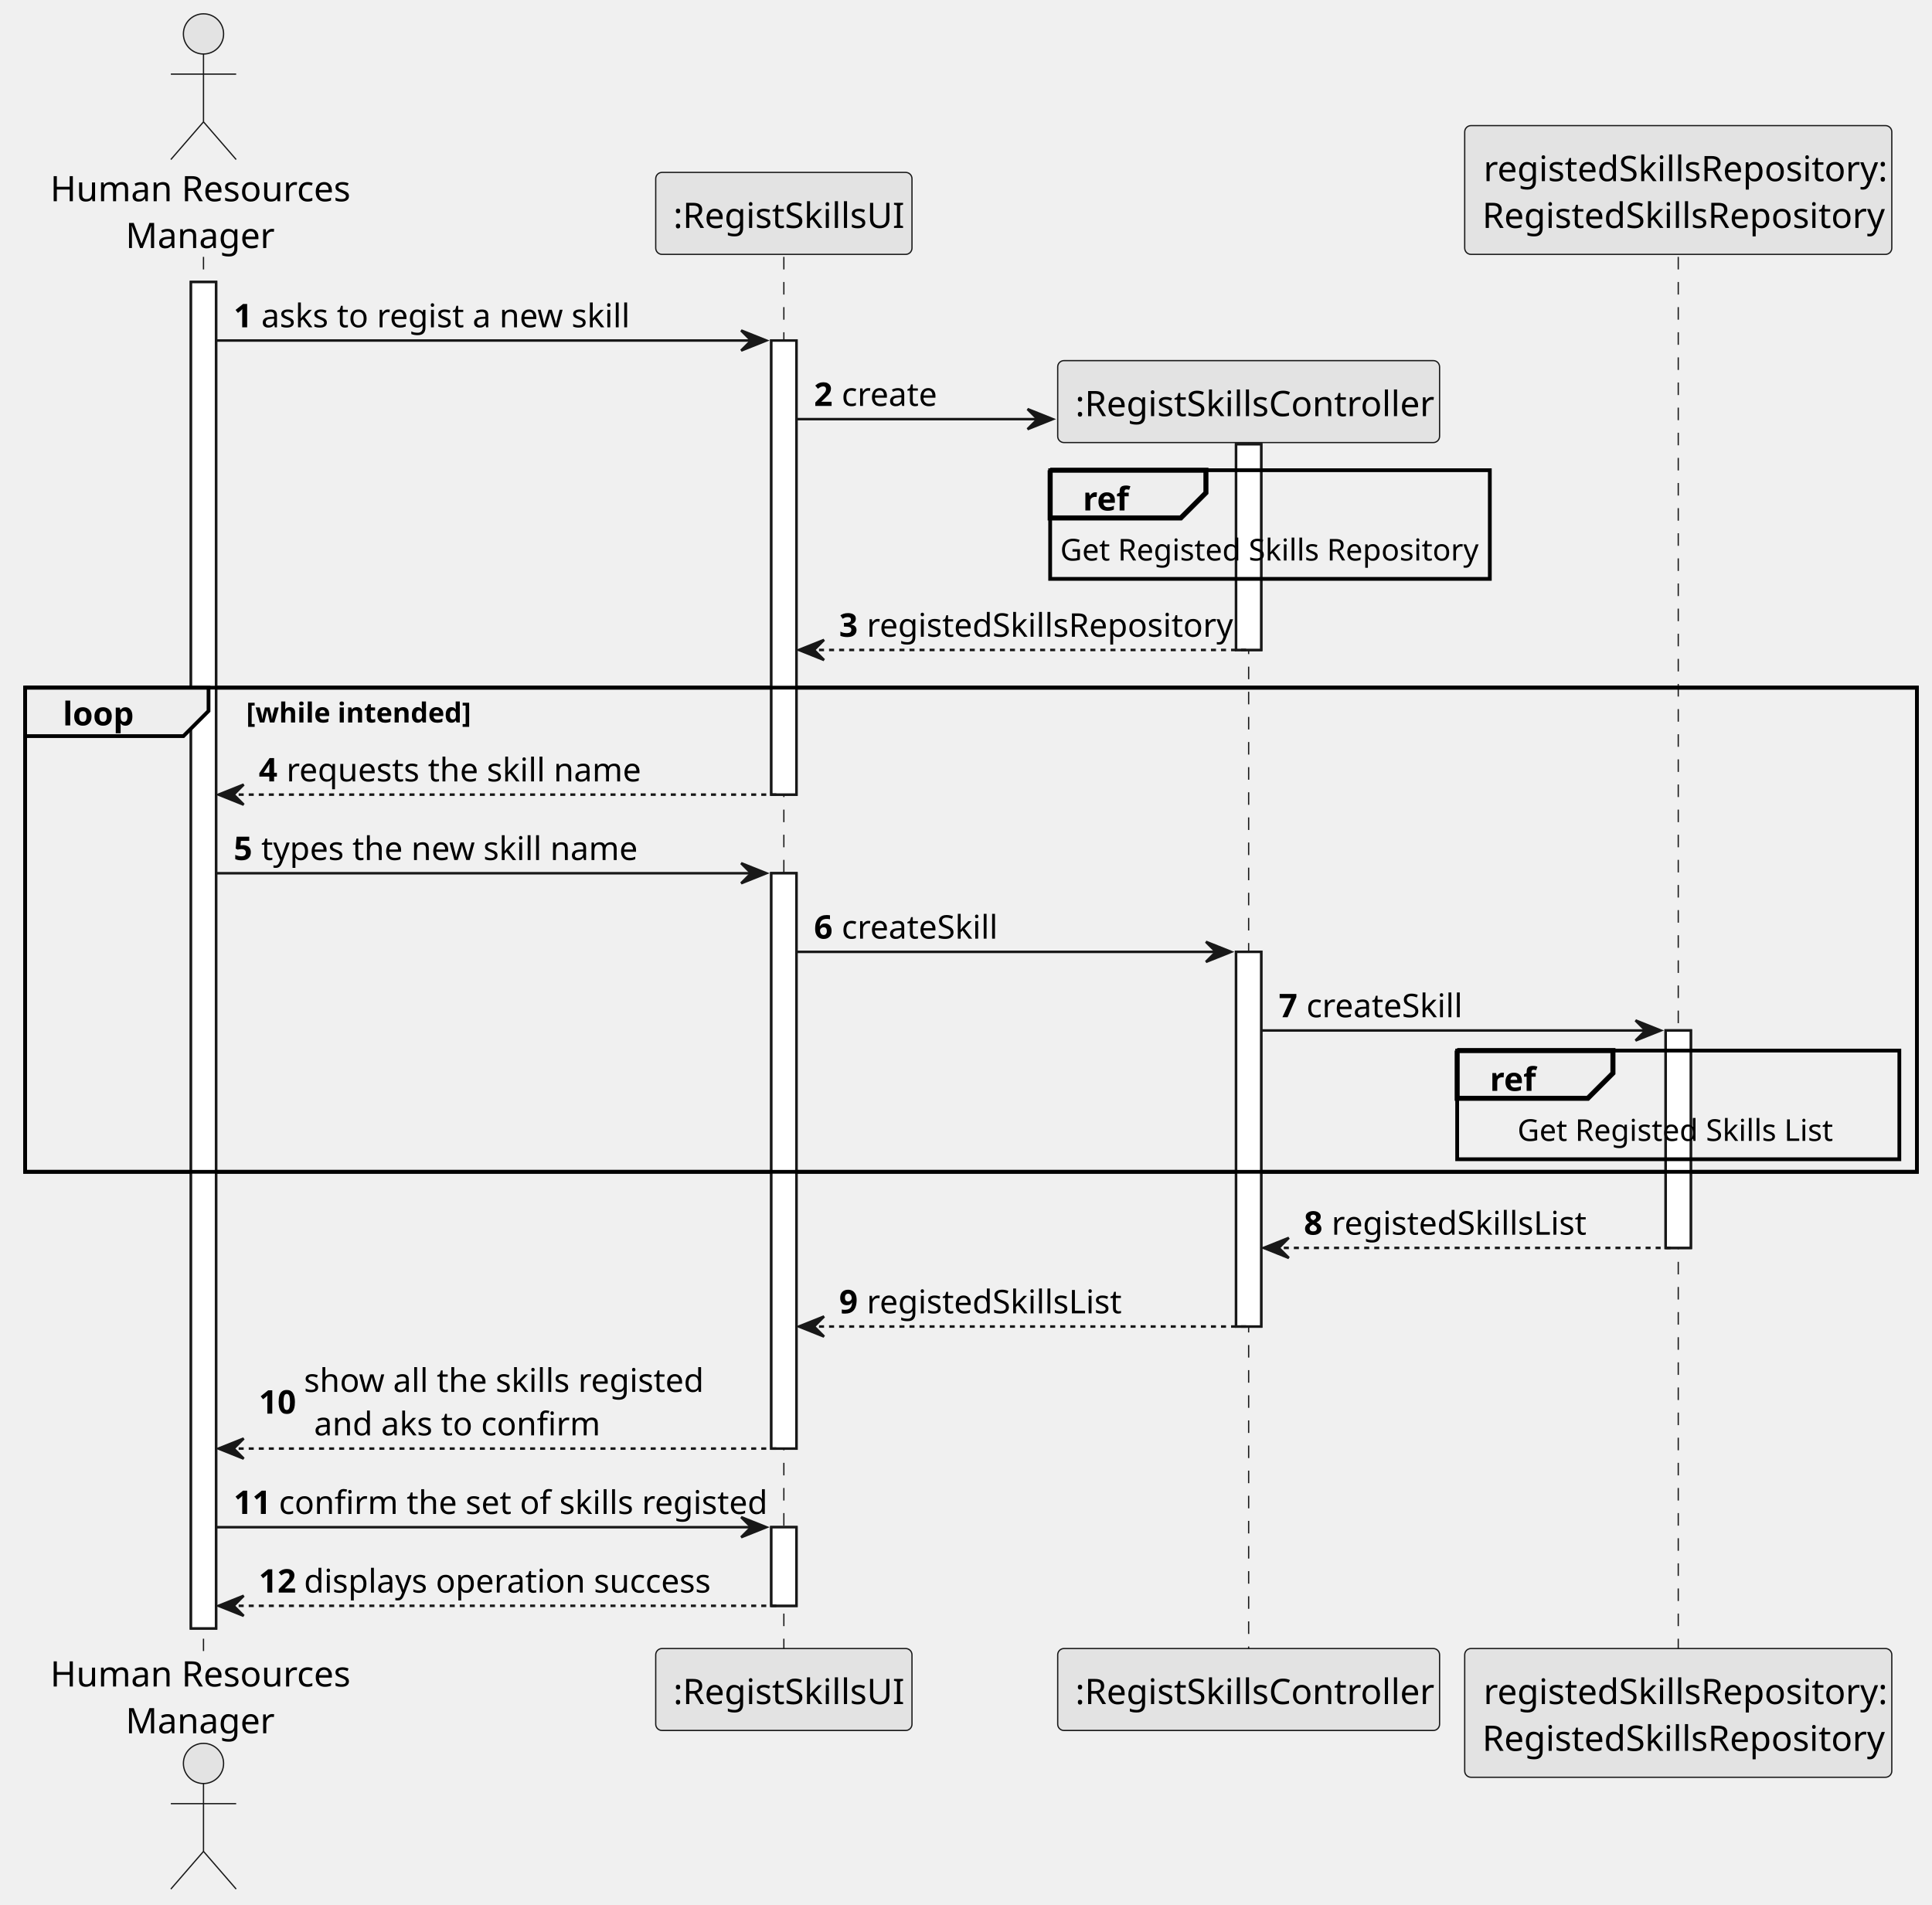
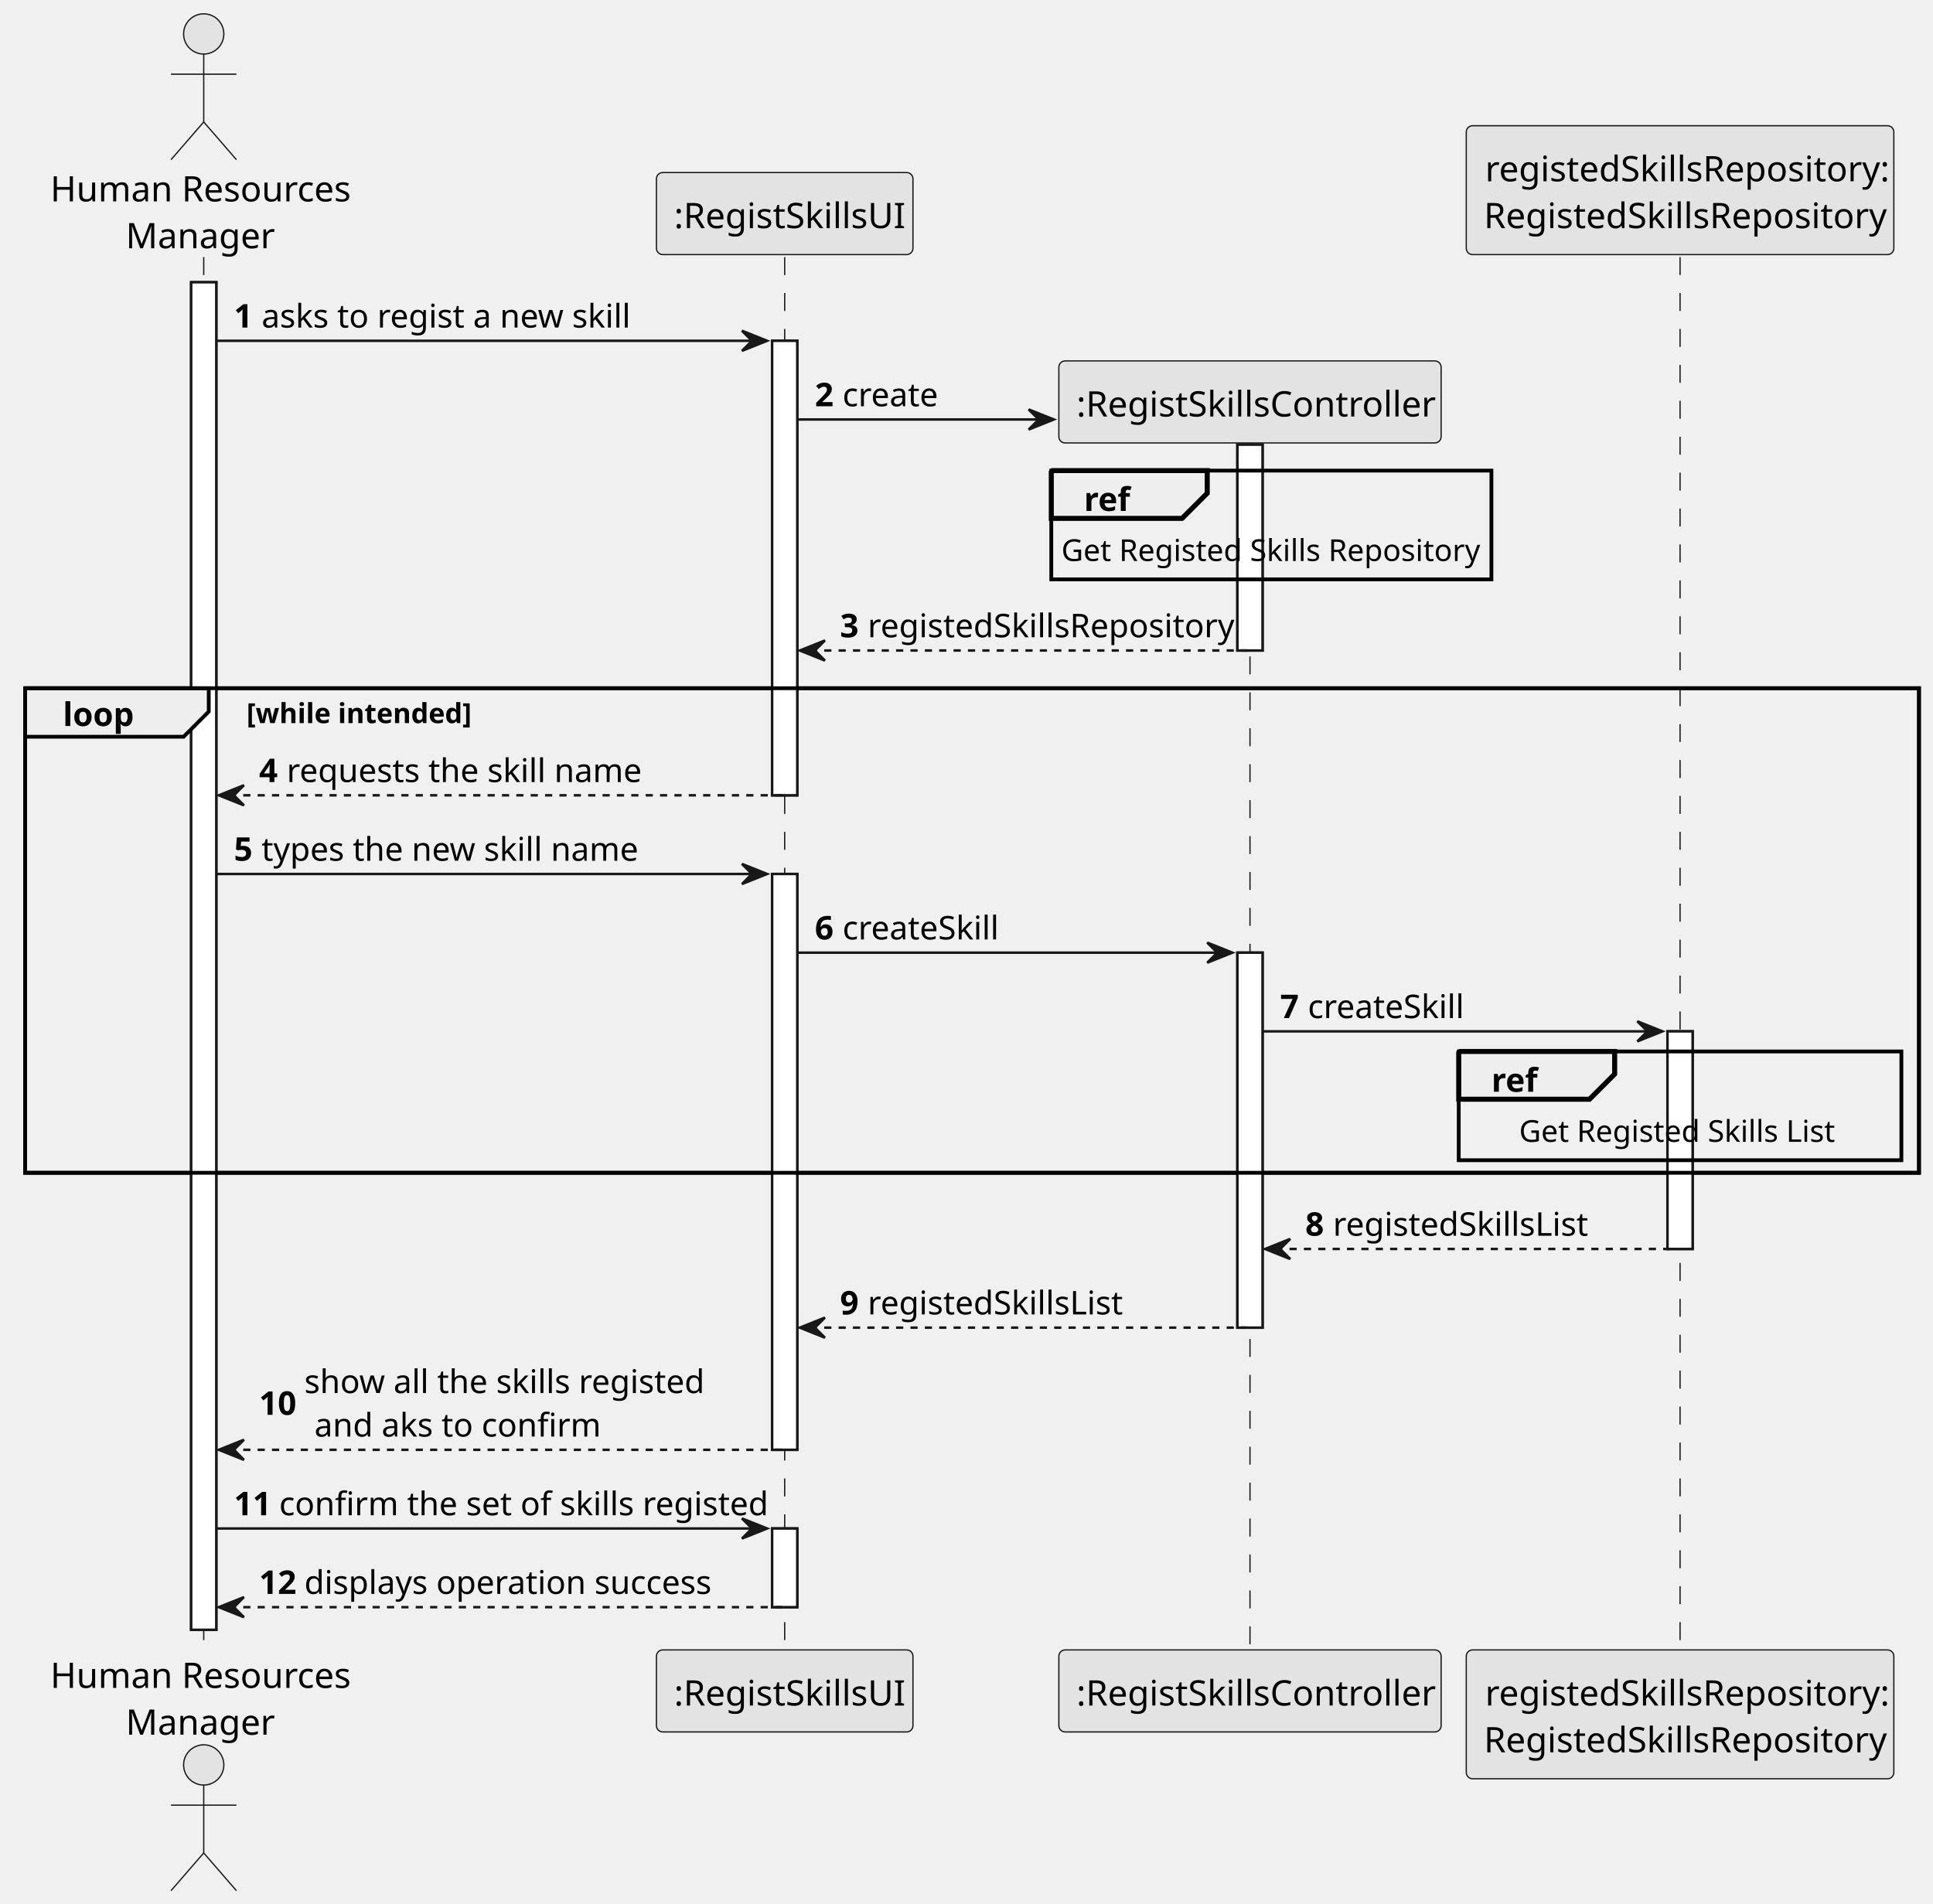
- <svg xmlns="http://www.w3.org/2000/svg" contentStyleType="text/css" height="758px" preserveAspectRatio="none" style="width:769px;height:758px;background:#FFFFFF;" version="1.1" viewBox="0 0 769 758" width="769px" zoomAndPan="magnify">
+ <svg xmlns="http://www.w3.org/2000/svg" contentStyleType="text/css" height="530.6px" preserveAspectRatio="none" style="width:538px;height:530px;background:#FFFFFF;" version="1.1" viewBox="0 0 538 530" width="538.3px" zoomAndPan="magnify">
  <defs />
  <g>
-     <rect fill="#FFFFFF" height="535.908" style="stroke:#181818;stroke-width:1.0;" width="10" x="76" y="112.242" />
-     <rect fill="#FFFFFF" height="180.746" style="stroke:#181818;stroke-width:1.0;" width="10" x="307" y="135.533" />
-     <rect fill="#FFFFFF" height="228.998" style="stroke:#181818;stroke-width:1.0;" width="10" x="307" y="347.57" />
-     <rect fill="#FFFFFF" height="31.291" style="stroke:#181818;stroke-width:1.0;" width="10" x="307" y="607.859" />
-     <rect fill="#FFFFFF" height="81.873" style="stroke:#181818;stroke-width:1.0;" width="10" x="492" y="176.824" />
-     <rect fill="#FFFFFF" height="149.125" style="stroke:#181818;stroke-width:1.0;" width="10" x="492" y="378.861" />
-     <rect fill="#FFFFFF" height="86.543" style="stroke:#181818;stroke-width:1.0;" width="10" x="663" y="410.152" />
-     <rect fill="none" height="192.707" style="stroke:#000000;stroke-width:1.5;" width="753" x="10" y="273.697" />
-     <line style="stroke:#181818;stroke-width:0.5;stroke-dasharray:5.0,5.0;" x1="81" x2="81" y1="102.242" y2="657.15" />
-     <line style="stroke:#181818;stroke-width:0.5;stroke-dasharray:5.0,5.0;" x1="312" x2="312" y1="102.242" y2="657.15" />
-     <line style="stroke:#181818;stroke-width:0.5;stroke-dasharray:5.0,5.0;" x1="497" x2="497" y1="175.344" y2="657.15" />
-     <line style="stroke:#181818;stroke-width:0.5;stroke-dasharray:5.0,5.0;" x1="668" x2="668" y1="102.242" y2="657.15" />
-     <text fill="#000000" font-family="sans-serif" font-size="14" lengthAdjust="spacing" textLength="116" x="20" y="80.107">Human Resources</text>
-     <text fill="#000000" font-family="sans-serif" font-size="14" lengthAdjust="spacing" textLength="56" x="50" y="98.728">Manager</text>
-     <ellipse cx="81" cy="13.5" fill="#E3E3E3" rx="8" ry="8" style="stroke:#181818;stroke-width:0.5;" />
-     <path d="M81,21.5 L81,48.5 M68,29.5 L94,29.5 M81,48.5 L68,63.5 M81,48.5 L94,63.5 " fill="none" style="stroke:#181818;stroke-width:0.5;" />
-     <text fill="#000000" font-family="sans-serif" font-size="14" lengthAdjust="spacing" textLength="116" x="20" y="671.258">Human Resources</text>
-     <text fill="#000000" font-family="sans-serif" font-size="14" lengthAdjust="spacing" textLength="56" x="50" y="689.879">Manager</text>
-     <ellipse cx="81" cy="701.893" fill="#E3E3E3" rx="8" ry="8" style="stroke:#181818;stroke-width:0.5;" />
-     <path d="M81,709.893 L81,736.893 M68,717.893 L94,717.893 M81,736.893 L68,751.893 M81,736.893 L94,751.893 " fill="none" style="stroke:#181818;stroke-width:0.5;" />
-     <rect fill="#E3E3E3" height="32.621" rx="2.5" ry="2.5" style="stroke:#181818;stroke-width:0.5;" width="102" x="261" y="68.621" />
-     <text fill="#000000" font-family="sans-serif" font-size="14" lengthAdjust="spacing" textLength="88" x="268" y="90.728">:RegistSkillsUI</text>
-     <rect fill="#E3E3E3" height="32.621" rx="2.5" ry="2.5" style="stroke:#181818;stroke-width:0.5;" width="102" x="261" y="656.15" />
-     <text fill="#000000" font-family="sans-serif" font-size="14" lengthAdjust="spacing" textLength="88" x="268" y="678.258">:RegistSkillsUI</text>
-     <rect fill="#E3E3E3" height="32.621" rx="2.5" ry="2.5" style="stroke:#181818;stroke-width:0.5;" width="152" x="421" y="656.15" />
-     <text fill="#000000" font-family="sans-serif" font-size="14" lengthAdjust="spacing" textLength="138" x="428" y="678.258">:RegistSkillsController</text>
-     <rect fill="#E3E3E3" height="51.242" rx="2.5" ry="2.5" style="stroke:#181818;stroke-width:0.5;" width="170" x="583" y="50" />
-     <text fill="#000000" font-family="sans-serif" font-size="14" lengthAdjust="spacing" textLength="155" x="590.5" y="72.107">registedSkillsRepository:</text>
-     <text fill="#000000" font-family="sans-serif" font-size="14" lengthAdjust="spacing" textLength="156" x="590" y="90.728">RegistedSkillsRepository</text>
-     <rect fill="#E3E3E3" height="51.242" rx="2.5" ry="2.5" style="stroke:#181818;stroke-width:0.5;" width="170" x="583" y="656.15" />
-     <text fill="#000000" font-family="sans-serif" font-size="14" lengthAdjust="spacing" textLength="155" x="590.5" y="678.258">registedSkillsRepository:</text>
-     <text fill="#000000" font-family="sans-serif" font-size="14" lengthAdjust="spacing" textLength="156" x="590" y="696.879">RegistedSkillsRepository</text>
-     <rect fill="#FFFFFF" height="535.908" style="stroke:#181818;stroke-width:1.0;" width="10" x="76" y="112.242" />
-     <rect fill="#FFFFFF" height="180.746" style="stroke:#181818;stroke-width:1.0;" width="10" x="307" y="135.533" />
-     <rect fill="#FFFFFF" height="228.998" style="stroke:#181818;stroke-width:1.0;" width="10" x="307" y="347.57" />
-     <rect fill="#FFFFFF" height="31.291" style="stroke:#181818;stroke-width:1.0;" width="10" x="307" y="607.859" />
-     <rect fill="#FFFFFF" height="81.873" style="stroke:#181818;stroke-width:1.0;" width="10" x="492" y="176.824" />
-     <rect fill="#FFFFFF" height="149.125" style="stroke:#181818;stroke-width:1.0;" width="10" x="492" y="378.861" />
-     <rect fill="#FFFFFF" height="86.543" style="stroke:#181818;stroke-width:1.0;" width="10" x="663" y="410.152" />
-     <polygon fill="#181818" points="295,131.533,305,135.533,295,139.533,299,135.533" style="stroke:#181818;stroke-width:1.0;" />
-     <line style="stroke:#181818;stroke-width:1.0;" x1="86" x2="301" y1="135.533" y2="135.533" />
-     <text fill="#000000" font-family="sans-serif" font-size="13" font-weight="bold" lengthAdjust="spacing" textLength="7" x="93" y="130.27">1</text>
-     <text fill="#000000" font-family="sans-serif" font-size="13" lengthAdjust="spacing" textLength="144" x="104" y="130.27">asks to regist a new skill</text>
-     <polygon fill="#181818" points="409,162.824,419,166.824,409,170.824,413,166.824" style="stroke:#181818;stroke-width:1.0;" />
-     <line style="stroke:#181818;stroke-width:1.0;" x1="317" x2="415" y1="166.824" y2="166.824" />
-     <text fill="#000000" font-family="sans-serif" font-size="13" font-weight="bold" lengthAdjust="spacing" textLength="7" x="324" y="161.561">2</text>
-     <text fill="#000000" font-family="sans-serif" font-size="13" lengthAdjust="spacing" textLength="36" x="335" y="161.561">create</text>
-     <rect fill="#E3E3E3" height="32.621" rx="2.5" ry="2.5" style="stroke:#181818;stroke-width:0.5;" width="152" x="421" y="143.533" />
-     <text fill="#000000" font-family="sans-serif" font-size="14" lengthAdjust="spacing" textLength="138" x="428" y="165.641">:RegistSkillsController</text>
-     <rect fill="none" height="43.252" style="stroke:#000000;stroke-width:1.5;" width="175" x="418" y="187.154" />
-     <path d="M418,187.154 L480,187.154 L480,196.154 L470,206.154 L418,206.154 L418,187.154 " fill="#EEEEEE" style="stroke:#000000;stroke-width:2.0;" />
-     <text fill="#000000" font-family="sans-serif" font-size="13" font-weight="bold" lengthAdjust="spacing" textLength="17" x="431" y="203.183">ref</text>
-     <text fill="#000000" font-family="sans-serif" font-size="12" lengthAdjust="spacing" textLength="167" x="422" y="223.103">Get Registed Skills Repository</text>
-     <polygon fill="#181818" points="328,254.697,318,258.697,328,262.697,324,258.697" style="stroke:#181818;stroke-width:1.0;" />
-     <line style="stroke:#181818;stroke-width:1.0;stroke-dasharray:2.0,2.0;" x1="322" x2="496" y1="258.697" y2="258.697" />
-     <text fill="#000000" font-family="sans-serif" font-size="13" font-weight="bold" lengthAdjust="spacing" textLength="7" x="334" y="253.435">3</text>
-     <text fill="#000000" font-family="sans-serif" font-size="13" lengthAdjust="spacing" textLength="140" x="345" y="253.435">registedSkillsRepository</text>
-     <path d="M10,273.697 L83,273.697 L83,282.988 L73,292.988 L10,292.988 L10,273.697 " fill="#EEEEEE" style="stroke:#000000;stroke-width:1.5;" />
-     <rect fill="none" height="192.707" style="stroke:#000000;stroke-width:1.5;" width="753" x="10" y="273.697" />
-     <text fill="#000000" font-family="sans-serif" font-size="13" font-weight="bold" lengthAdjust="spacing" textLength="28" x="25" y="288.726">loop</text>
-     <text fill="#000000" font-family="sans-serif" font-size="11" font-weight="bold" lengthAdjust="spacing" textLength="90" x="98" y="287.567">[while intended]</text>
-     <polygon fill="#181818" points="97,312.279,87,316.279,97,320.279,93,316.279" style="stroke:#181818;stroke-width:1.0;" />
-     <line style="stroke:#181818;stroke-width:1.0;stroke-dasharray:2.0,2.0;" x1="91" x2="311" y1="316.279" y2="316.279" />
-     <text fill="#000000" font-family="sans-serif" font-size="13" font-weight="bold" lengthAdjust="spacing" textLength="7" x="103" y="311.017">4</text>
-     <text fill="#000000" font-family="sans-serif" font-size="13" lengthAdjust="spacing" textLength="135" x="114" y="311.017">requests the skill name</text>
-     <polygon fill="#181818" points="295,343.57,305,347.57,295,351.57,299,347.57" style="stroke:#181818;stroke-width:1.0;" />
-     <line style="stroke:#181818;stroke-width:1.0;" x1="86" x2="301" y1="347.57" y2="347.57" />
-     <text fill="#000000" font-family="sans-serif" font-size="13" font-weight="bold" lengthAdjust="spacing" textLength="7" x="93" y="342.308">5</text>
-     <text fill="#000000" font-family="sans-serif" font-size="13" lengthAdjust="spacing" textLength="144" x="104" y="342.308">types the new skill name</text>
-     <polygon fill="#181818" points="480,374.861,490,378.861,480,382.861,484,378.861" style="stroke:#181818;stroke-width:1.0;" />
-     <line style="stroke:#181818;stroke-width:1.0;" x1="317" x2="486" y1="378.861" y2="378.861" />
-     <text fill="#000000" font-family="sans-serif" font-size="13" font-weight="bold" lengthAdjust="spacing" textLength="7" x="324" y="373.599">6</text>
-     <text fill="#000000" font-family="sans-serif" font-size="13" lengthAdjust="spacing" textLength="61" x="335" y="373.599">createSkill</text>
-     <polygon fill="#181818" points="651,406.152,661,410.152,651,414.152,655,410.152" style="stroke:#181818;stroke-width:1.0;" />
-     <line style="stroke:#181818;stroke-width:1.0;" x1="502" x2="657" y1="410.152" y2="410.152" />
-     <text fill="#000000" font-family="sans-serif" font-size="13" font-weight="bold" lengthAdjust="spacing" textLength="7" x="509" y="404.89">7</text>
-     <text fill="#000000" font-family="sans-serif" font-size="13" lengthAdjust="spacing" textLength="61" x="520" y="404.89">createSkill</text>
-     <rect fill="none" height="43.252" style="stroke:#000000;stroke-width:1.5;" width="176" x="580" y="418.152" />
-     <path d="M580,418.152 L642,418.152 L642,427.152 L632,437.152 L580,437.152 L580,418.152 " fill="#EEEEEE" style="stroke:#000000;stroke-width:2.0;" />
-     <text fill="#000000" font-family="sans-serif" font-size="13" font-weight="bold" lengthAdjust="spacing" textLength="17" x="593" y="434.181">ref</text>
-     <text fill="#000000" font-family="sans-serif" font-size="12" lengthAdjust="spacing" textLength="128" x="604" y="454.102">Get Registed Skills List</text>
-     <polygon fill="#181818" points="513,492.695,503,496.695,513,500.695,509,496.695" style="stroke:#181818;stroke-width:1.0;" />
-     <line style="stroke:#181818;stroke-width:1.0;stroke-dasharray:2.0,2.0;" x1="507" x2="667" y1="496.695" y2="496.695" />
-     <text fill="#000000" font-family="sans-serif" font-size="13" font-weight="bold" lengthAdjust="spacing" textLength="7" x="519" y="491.433">8</text>
-     <text fill="#000000" font-family="sans-serif" font-size="13" lengthAdjust="spacing" textLength="99" x="530" y="491.433">registedSkillsList</text>
-     <polygon fill="#181818" points="328,523.986,318,527.986,328,531.986,324,527.986" style="stroke:#181818;stroke-width:1.0;" />
-     <line style="stroke:#181818;stroke-width:1.0;stroke-dasharray:2.0,2.0;" x1="322" x2="496" y1="527.986" y2="527.986" />
-     <text fill="#000000" font-family="sans-serif" font-size="13" font-weight="bold" lengthAdjust="spacing" textLength="7" x="334" y="522.724">9</text>
-     <text fill="#000000" font-family="sans-serif" font-size="13" lengthAdjust="spacing" textLength="99" x="345" y="522.724">registedSkillsList</text>
-     <polygon fill="#181818" points="97,572.568,87,576.568,97,580.568,93,576.568" style="stroke:#181818;stroke-width:1.0;" />
-     <line style="stroke:#181818;stroke-width:1.0;stroke-dasharray:2.0,2.0;" x1="91" x2="311" y1="576.568" y2="576.568" />
-     <text fill="#000000" font-family="sans-serif" font-size="13" font-weight="bold" lengthAdjust="spacing" textLength="14" x="103" y="562.66">10</text>
-     <text fill="#000000" font-family="sans-serif" font-size="13" lengthAdjust="spacing" textLength="153" x="121" y="554.015">show all the skills registed</text>
-     <text fill="#000000" font-family="sans-serif" font-size="13" lengthAdjust="spacing" textLength="107" x="125" y="571.306">and aks to confirm</text>
-     <polygon fill="#181818" points="295,603.859,305,607.859,295,611.859,299,607.859" style="stroke:#181818;stroke-width:1.0;" />
-     <line style="stroke:#181818;stroke-width:1.0;" x1="86" x2="301" y1="607.859" y2="607.859" />
-     <text fill="#000000" font-family="sans-serif" font-size="13" font-weight="bold" lengthAdjust="spacing" textLength="14" x="93" y="602.597">11</text>
-     <text fill="#000000" font-family="sans-serif" font-size="13" lengthAdjust="spacing" textLength="184" x="111" y="602.597">confirm the set of skills registed</text>
-     <polygon fill="#181818" points="97,635.15,87,639.15,97,643.15,93,639.15" style="stroke:#181818;stroke-width:1.0;" />
-     <line style="stroke:#181818;stroke-width:1.0;stroke-dasharray:2.0,2.0;" x1="91" x2="311" y1="639.15" y2="639.15" />
-     <text fill="#000000" font-family="sans-serif" font-size="13" font-weight="bold" lengthAdjust="spacing" textLength="14" x="103" y="633.888">12</text>
-     <text fill="#000000" font-family="sans-serif" font-size="13" lengthAdjust="spacing" textLength="158" x="121" y="633.888">displays operation success</text>
+     <rect fill="#FFFFFF" height="375.136" style="stroke:#181818;stroke-width:0.7;" width="7" x="53.2" y="78.57" />
+     <rect fill="#FFFFFF" height="126.522" style="stroke:#181818;stroke-width:0.7;" width="7" x="214.9" y="94.873" />
+     <rect fill="#FFFFFF" height="160.299" style="stroke:#181818;stroke-width:0.7;" width="7" x="214.9" y="243.299" />
+     <rect fill="#FFFFFF" height="21.904" style="stroke:#181818;stroke-width:0.7;" width="7" x="214.9" y="425.502" />
+     <rect fill="#FFFFFF" height="57.311" style="stroke:#181818;stroke-width:0.7;" width="7" x="344.4" y="123.777" />
+     <rect fill="#FFFFFF" height="104.388" style="stroke:#181818;stroke-width:0.7;" width="7" x="344.4" y="265.203" />
+     <rect fill="#FFFFFF" height="60.58" style="stroke:#181818;stroke-width:0.7;" width="7" x="464.1" y="287.107" />
+     <rect fill="none" height="134.895" style="stroke:#000000;stroke-width:1.05;" width="527.1" x="7" y="191.588" />
+     <line style="stroke:#181818;stroke-width:0.35;stroke-dasharray:5.0,5.0;" x1="56.7" x2="56.7" y1="71.57" y2="460.005" />
+     <line style="stroke:#181818;stroke-width:0.35;stroke-dasharray:5.0,5.0;" x1="218.4" x2="218.4" y1="71.57" y2="460.005" />
+     <line style="stroke:#181818;stroke-width:0.35;stroke-dasharray:5.0,5.0;" x1="347.9" x2="347.9" y1="122.741" y2="460.005" />
+     <line style="stroke:#181818;stroke-width:0.35;stroke-dasharray:5.0,5.0;" x1="467.6" x2="467.6" y1="71.57" y2="460.005" />
+     <text fill="#000000" font-family="sans-serif" font-size="9.8" lengthAdjust="spacing" textLength="81.2" x="14" y="56.075">Human Resources</text>
+     <text fill="#000000" font-family="sans-serif" font-size="9.8" lengthAdjust="spacing" textLength="39.2" x="35" y="69.11">Manager</text>
+     <ellipse cx="56.7" cy="9.45" fill="#E3E3E3" rx="5.6" ry="5.6" style="stroke:#181818;stroke-width:0.35;" />
+     <path d="M56.7,15.05 L56.7,33.95 M47.6,20.65 L65.8,20.65 M56.7,33.95 L47.6,44.45 M56.7,33.95 L65.8,44.45 " fill="none" style="stroke:#181818;stroke-width:0.35;" />
+     <text fill="#000000" font-family="sans-serif" font-size="9.8" lengthAdjust="spacing" textLength="81.2" x="14" y="469.88">Human Resources</text>
+     <text fill="#000000" font-family="sans-serif" font-size="9.8" lengthAdjust="spacing" textLength="39.2" x="35" y="482.915">Manager</text>
+     <ellipse cx="56.7" cy="491.325" fill="#E3E3E3" rx="5.6" ry="5.6" style="stroke:#181818;stroke-width:0.35;" />
+     <path d="M56.7,496.925 L56.7,515.825 M47.6,502.525 L65.8,502.525 M56.7,515.825 L47.6,526.325 M56.7,515.825 L65.8,526.325 " fill="none" style="stroke:#181818;stroke-width:0.35;" />
+     <rect fill="#E3E3E3" height="22.835" rx="1.75" ry="1.75" style="stroke:#181818;stroke-width:0.35;" width="71.4" x="182.7" y="48.035" />
+     <text fill="#000000" font-family="sans-serif" font-size="9.8" lengthAdjust="spacing" textLength="61.6" x="187.6" y="63.51">:RegistSkillsUI</text>
+     <rect fill="#E3E3E3" height="22.835" rx="1.75" ry="1.75" style="stroke:#181818;stroke-width:0.35;" width="71.4" x="182.7" y="459.305" />
+     <text fill="#000000" font-family="sans-serif" font-size="9.8" lengthAdjust="spacing" textLength="61.6" x="187.6" y="474.781">:RegistSkillsUI</text>
+     <rect fill="#E3E3E3" height="22.835" rx="1.75" ry="1.75" style="stroke:#181818;stroke-width:0.35;" width="106.4" x="294.7" y="459.305" />
+     <text fill="#000000" font-family="sans-serif" font-size="9.8" lengthAdjust="spacing" textLength="96.6" x="299.6" y="474.781">:RegistSkillsController</text>
+     <rect fill="#E3E3E3" height="35.87" rx="1.75" ry="1.75" style="stroke:#181818;stroke-width:0.35;" width="119" x="408.1" y="35" />
+     <text fill="#000000" font-family="sans-serif" font-size="9.8" lengthAdjust="spacing" textLength="108.5" x="413.35" y="50.475">registedSkillsRepository:</text>
+     <text fill="#000000" font-family="sans-serif" font-size="9.8" lengthAdjust="spacing" textLength="109.2" x="413" y="63.51">RegistedSkillsRepository</text>
+     <rect fill="#E3E3E3" height="35.87" rx="1.75" ry="1.75" style="stroke:#181818;stroke-width:0.35;" width="119" x="408.1" y="459.305" />
+     <text fill="#000000" font-family="sans-serif" font-size="9.8" lengthAdjust="spacing" textLength="108.5" x="413.35" y="474.781">registedSkillsRepository:</text>
+     <text fill="#000000" font-family="sans-serif" font-size="9.8" lengthAdjust="spacing" textLength="109.2" x="413" y="487.815">RegistedSkillsRepository</text>
+     <rect fill="#FFFFFF" height="375.136" style="stroke:#181818;stroke-width:0.7;" width="7" x="53.2" y="78.57" />
+     <rect fill="#FFFFFF" height="126.522" style="stroke:#181818;stroke-width:0.7;" width="7" x="214.9" y="94.873" />
+     <rect fill="#FFFFFF" height="160.299" style="stroke:#181818;stroke-width:0.7;" width="7" x="214.9" y="243.299" />
+     <rect fill="#FFFFFF" height="21.904" style="stroke:#181818;stroke-width:0.7;" width="7" x="214.9" y="425.502" />
+     <rect fill="#FFFFFF" height="57.311" style="stroke:#181818;stroke-width:0.7;" width="7" x="344.4" y="123.777" />
+     <rect fill="#FFFFFF" height="104.388" style="stroke:#181818;stroke-width:0.7;" width="7" x="344.4" y="265.203" />
+     <rect fill="#FFFFFF" height="60.58" style="stroke:#181818;stroke-width:0.7;" width="7" x="464.1" y="287.107" />
+     <polygon fill="#181818" points="206.5,92.073,213.5,94.873,206.5,97.673,209.3,94.873" style="stroke:#181818;stroke-width:0.7;" />
+     <line style="stroke:#181818;stroke-width:0.7;" x1="60.2" x2="210.7" y1="94.873" y2="94.873" />
+     <text fill="#000000" font-family="sans-serif" font-size="9.1" font-weight="bold" lengthAdjust="spacing" textLength="4.9" x="65.1" y="91.189">1</text>
+     <text fill="#000000" font-family="sans-serif" font-size="9.1" lengthAdjust="spacing" textLength="100.8" x="72.8" y="91.189">asks to regist a new skill</text>
+     <polygon fill="#181818" points="286.3,113.977,293.3,116.777,286.3,119.577,289.1,116.777" style="stroke:#181818;stroke-width:0.7;" />
+     <line style="stroke:#181818;stroke-width:0.7;" x1="221.9" x2="290.5" y1="116.777" y2="116.777" />
+     <text fill="#000000" font-family="sans-serif" font-size="9.1" font-weight="bold" lengthAdjust="spacing" textLength="4.9" x="226.8" y="113.093">2</text>
+     <text fill="#000000" font-family="sans-serif" font-size="9.1" lengthAdjust="spacing" textLength="25.2" x="234.5" y="113.093">create</text>
+     <rect fill="#E3E3E3" height="22.835" rx="1.75" ry="1.75" style="stroke:#181818;stroke-width:0.35;" width="106.4" x="294.7" y="100.473" />
+     <text fill="#000000" font-family="sans-serif" font-size="9.8" lengthAdjust="spacing" textLength="96.6" x="299.6" y="115.948">:RegistSkillsController</text>
+     <rect fill="none" height="30.276" style="stroke:#000000;stroke-width:1.05;" width="122.5" x="292.6" y="131.008" />
+     <path d="M292.6,131.008 L336,131.008 L336,137.308 L329,144.308 L292.6,144.308 L292.6,131.008 " fill="#EEEEEE" style="stroke:#000000;stroke-width:1.4;" />
+     <text fill="#000000" font-family="sans-serif" font-size="9.1" font-weight="bold" lengthAdjust="spacing" textLength="11.9" x="301.7" y="142.228">ref</text>
+     <text fill="#000000" font-family="sans-serif" font-size="8.4" lengthAdjust="spacing" textLength="116.9" x="295.4" y="156.173">Get Registed Skills Repository</text>
+     <polygon fill="#181818" points="229.6,178.288,222.6,181.088,229.6,183.888,226.8,181.088" style="stroke:#181818;stroke-width:0.7;" />
+     <line style="stroke:#181818;stroke-width:0.7;stroke-dasharray:2.0,2.0;" x1="225.4" x2="347.2" y1="181.088" y2="181.088" />
+     <text fill="#000000" font-family="sans-serif" font-size="9.1" font-weight="bold" lengthAdjust="spacing" textLength="4.9" x="233.8" y="177.404">3</text>
+     <text fill="#000000" font-family="sans-serif" font-size="9.1" lengthAdjust="spacing" textLength="98" x="241.5" y="177.404">registedSkillsRepository</text>
+     <path d="M7,191.588 L58.1,191.588 L58.1,198.092 L51.1,205.092 L7,205.092 L7,191.588 " fill="#EEEEEE" style="stroke:#000000;stroke-width:1.05;" />
+     <rect fill="none" height="134.895" style="stroke:#000000;stroke-width:1.05;" width="527.1" x="7" y="191.588" />
+     <text fill="#000000" font-family="sans-serif" font-size="9.1" font-weight="bold" lengthAdjust="spacing" textLength="19.6" x="17.5" y="202.108">loop</text>
+     <text fill="#000000" font-family="sans-serif" font-size="7.7" font-weight="bold" lengthAdjust="spacing" textLength="63" x="68.6" y="201.297">[while intended]</text>
+     <polygon fill="#181818" points="67.9,218.595,60.9,221.395,67.9,224.196,65.1,221.395" style="stroke:#181818;stroke-width:0.7;" />
+     <line style="stroke:#181818;stroke-width:0.7;stroke-dasharray:2.0,2.0;" x1="63.7" x2="217.7" y1="221.395" y2="221.395" />
+     <text fill="#000000" font-family="sans-serif" font-size="9.1" font-weight="bold" lengthAdjust="spacing" textLength="4.9" x="72.1" y="217.712">4</text>
+     <text fill="#000000" font-family="sans-serif" font-size="9.1" lengthAdjust="spacing" textLength="94.5" x="79.8" y="217.712">requests the skill name</text>
+     <polygon fill="#181818" points="206.5,240.499,213.5,243.299,206.5,246.099,209.3,243.299" style="stroke:#181818;stroke-width:0.7;" />
+     <line style="stroke:#181818;stroke-width:0.7;" x1="60.2" x2="210.7" y1="243.299" y2="243.299" />
+     <text fill="#000000" font-family="sans-serif" font-size="9.1" font-weight="bold" lengthAdjust="spacing" textLength="4.9" x="65.1" y="239.615">5</text>
+     <text fill="#000000" font-family="sans-serif" font-size="9.1" lengthAdjust="spacing" textLength="100.8" x="72.8" y="239.615">types the new skill name</text>
+     <polygon fill="#181818" points="336,262.403,343,265.203,336,268.003,338.8,265.203" style="stroke:#181818;stroke-width:0.7;" />
+     <line style="stroke:#181818;stroke-width:0.7;" x1="221.9" x2="340.2" y1="265.203" y2="265.203" />
+     <text fill="#000000" font-family="sans-serif" font-size="9.1" font-weight="bold" lengthAdjust="spacing" textLength="4.9" x="226.8" y="261.519">6</text>
+     <text fill="#000000" font-family="sans-serif" font-size="9.1" lengthAdjust="spacing" textLength="42.7" x="234.5" y="261.519">createSkill</text>
+     <polygon fill="#181818" points="455.7,284.307,462.7,287.107,455.7,289.907,458.5,287.107" style="stroke:#181818;stroke-width:0.7;" />
+     <line style="stroke:#181818;stroke-width:0.7;" x1="351.4" x2="459.9" y1="287.107" y2="287.107" />
+     <text fill="#000000" font-family="sans-serif" font-size="9.1" font-weight="bold" lengthAdjust="spacing" textLength="4.9" x="356.3" y="283.423">7</text>
+     <text fill="#000000" font-family="sans-serif" font-size="9.1" lengthAdjust="spacing" textLength="42.7" x="364" y="283.423">createSkill</text>
+     <rect fill="none" height="30.276" style="stroke:#000000;stroke-width:1.05;" width="123.2" x="406" y="292.707" />
+     <path d="M406,292.707 L449.4,292.707 L449.4,299.007 L442.4,306.007 L406,306.007 L406,292.707 " fill="#EEEEEE" style="stroke:#000000;stroke-width:1.4;" />
+     <text fill="#000000" font-family="sans-serif" font-size="9.1" font-weight="bold" lengthAdjust="spacing" textLength="11.9" x="415.1" y="303.926">ref</text>
+     <text fill="#000000" font-family="sans-serif" font-size="8.4" lengthAdjust="spacing" textLength="89.6" x="422.8" y="317.871">Get Registed Skills List</text>
+     <polygon fill="#181818" points="359.1,344.887,352.1,347.687,359.1,350.487,356.3,347.687" style="stroke:#181818;stroke-width:0.7;" />
+     <line style="stroke:#181818;stroke-width:0.7;stroke-dasharray:2.0,2.0;" x1="354.9" x2="466.9" y1="347.687" y2="347.687" />
+     <text fill="#000000" font-family="sans-serif" font-size="9.1" font-weight="bold" lengthAdjust="spacing" textLength="4.9" x="363.3" y="344.003">8</text>
+     <text fill="#000000" font-family="sans-serif" font-size="9.1" lengthAdjust="spacing" textLength="69.3" x="371" y="344.003">registedSkillsList</text>
+     <polygon fill="#181818" points="229.6,366.79,222.6,369.59,229.6,372.39,226.8,369.59" style="stroke:#181818;stroke-width:0.7;" />
+     <line style="stroke:#181818;stroke-width:0.7;stroke-dasharray:2.0,2.0;" x1="225.4" x2="347.2" y1="369.59" y2="369.59" />
+     <text fill="#000000" font-family="sans-serif" font-size="9.1" font-weight="bold" lengthAdjust="spacing" textLength="4.9" x="233.8" y="365.906">9</text>
+     <text fill="#000000" font-family="sans-serif" font-size="9.1" lengthAdjust="spacing" textLength="69.3" x="241.5" y="365.906">registedSkillsList</text>
+     <polygon fill="#181818" points="67.9,400.798,60.9,403.598,67.9,406.398,65.1,403.598" style="stroke:#181818;stroke-width:0.7;" />
+     <line style="stroke:#181818;stroke-width:0.7;stroke-dasharray:2.0,2.0;" x1="63.7" x2="217.7" y1="403.598" y2="403.598" />
+     <text fill="#000000" font-family="sans-serif" font-size="9.1" font-weight="bold" lengthAdjust="spacing" textLength="9.8" x="72.1" y="393.862">10</text>
+     <text fill="#000000" font-family="sans-serif" font-size="9.1" lengthAdjust="spacing" textLength="107.1" x="84.7" y="387.81">show all the skills registed</text>
+     <text fill="#000000" font-family="sans-serif" font-size="9.1" lengthAdjust="spacing" textLength="74.9" x="87.5" y="399.914">and aks to confirm</text>
+     <polygon fill="#181818" points="206.5,422.702,213.5,425.502,206.5,428.302,209.3,425.502" style="stroke:#181818;stroke-width:0.7;" />
+     <line style="stroke:#181818;stroke-width:0.7;" x1="60.2" x2="210.7" y1="425.502" y2="425.502" />
+     <text fill="#000000" font-family="sans-serif" font-size="9.1" font-weight="bold" lengthAdjust="spacing" textLength="9.8" x="65.1" y="421.818">11</text>
+     <text fill="#000000" font-family="sans-serif" font-size="9.1" lengthAdjust="spacing" textLength="128.8" x="77.7" y="421.818">confirm the set of skills registed</text>
+     <polygon fill="#181818" points="67.9,444.605,60.9,447.405,67.9,450.205,65.1,447.405" style="stroke:#181818;stroke-width:0.7;" />
+     <line style="stroke:#181818;stroke-width:0.7;stroke-dasharray:2.0,2.0;" x1="63.7" x2="217.7" y1="447.405" y2="447.405" />
+     <text fill="#000000" font-family="sans-serif" font-size="9.1" font-weight="bold" lengthAdjust="spacing" textLength="9.8" x="72.1" y="443.721">12</text>
+     <text fill="#000000" font-family="sans-serif" font-size="9.1" lengthAdjust="spacing" textLength="110.6" x="84.7" y="443.721">displays operation success</text>
  </g>
</svg>
